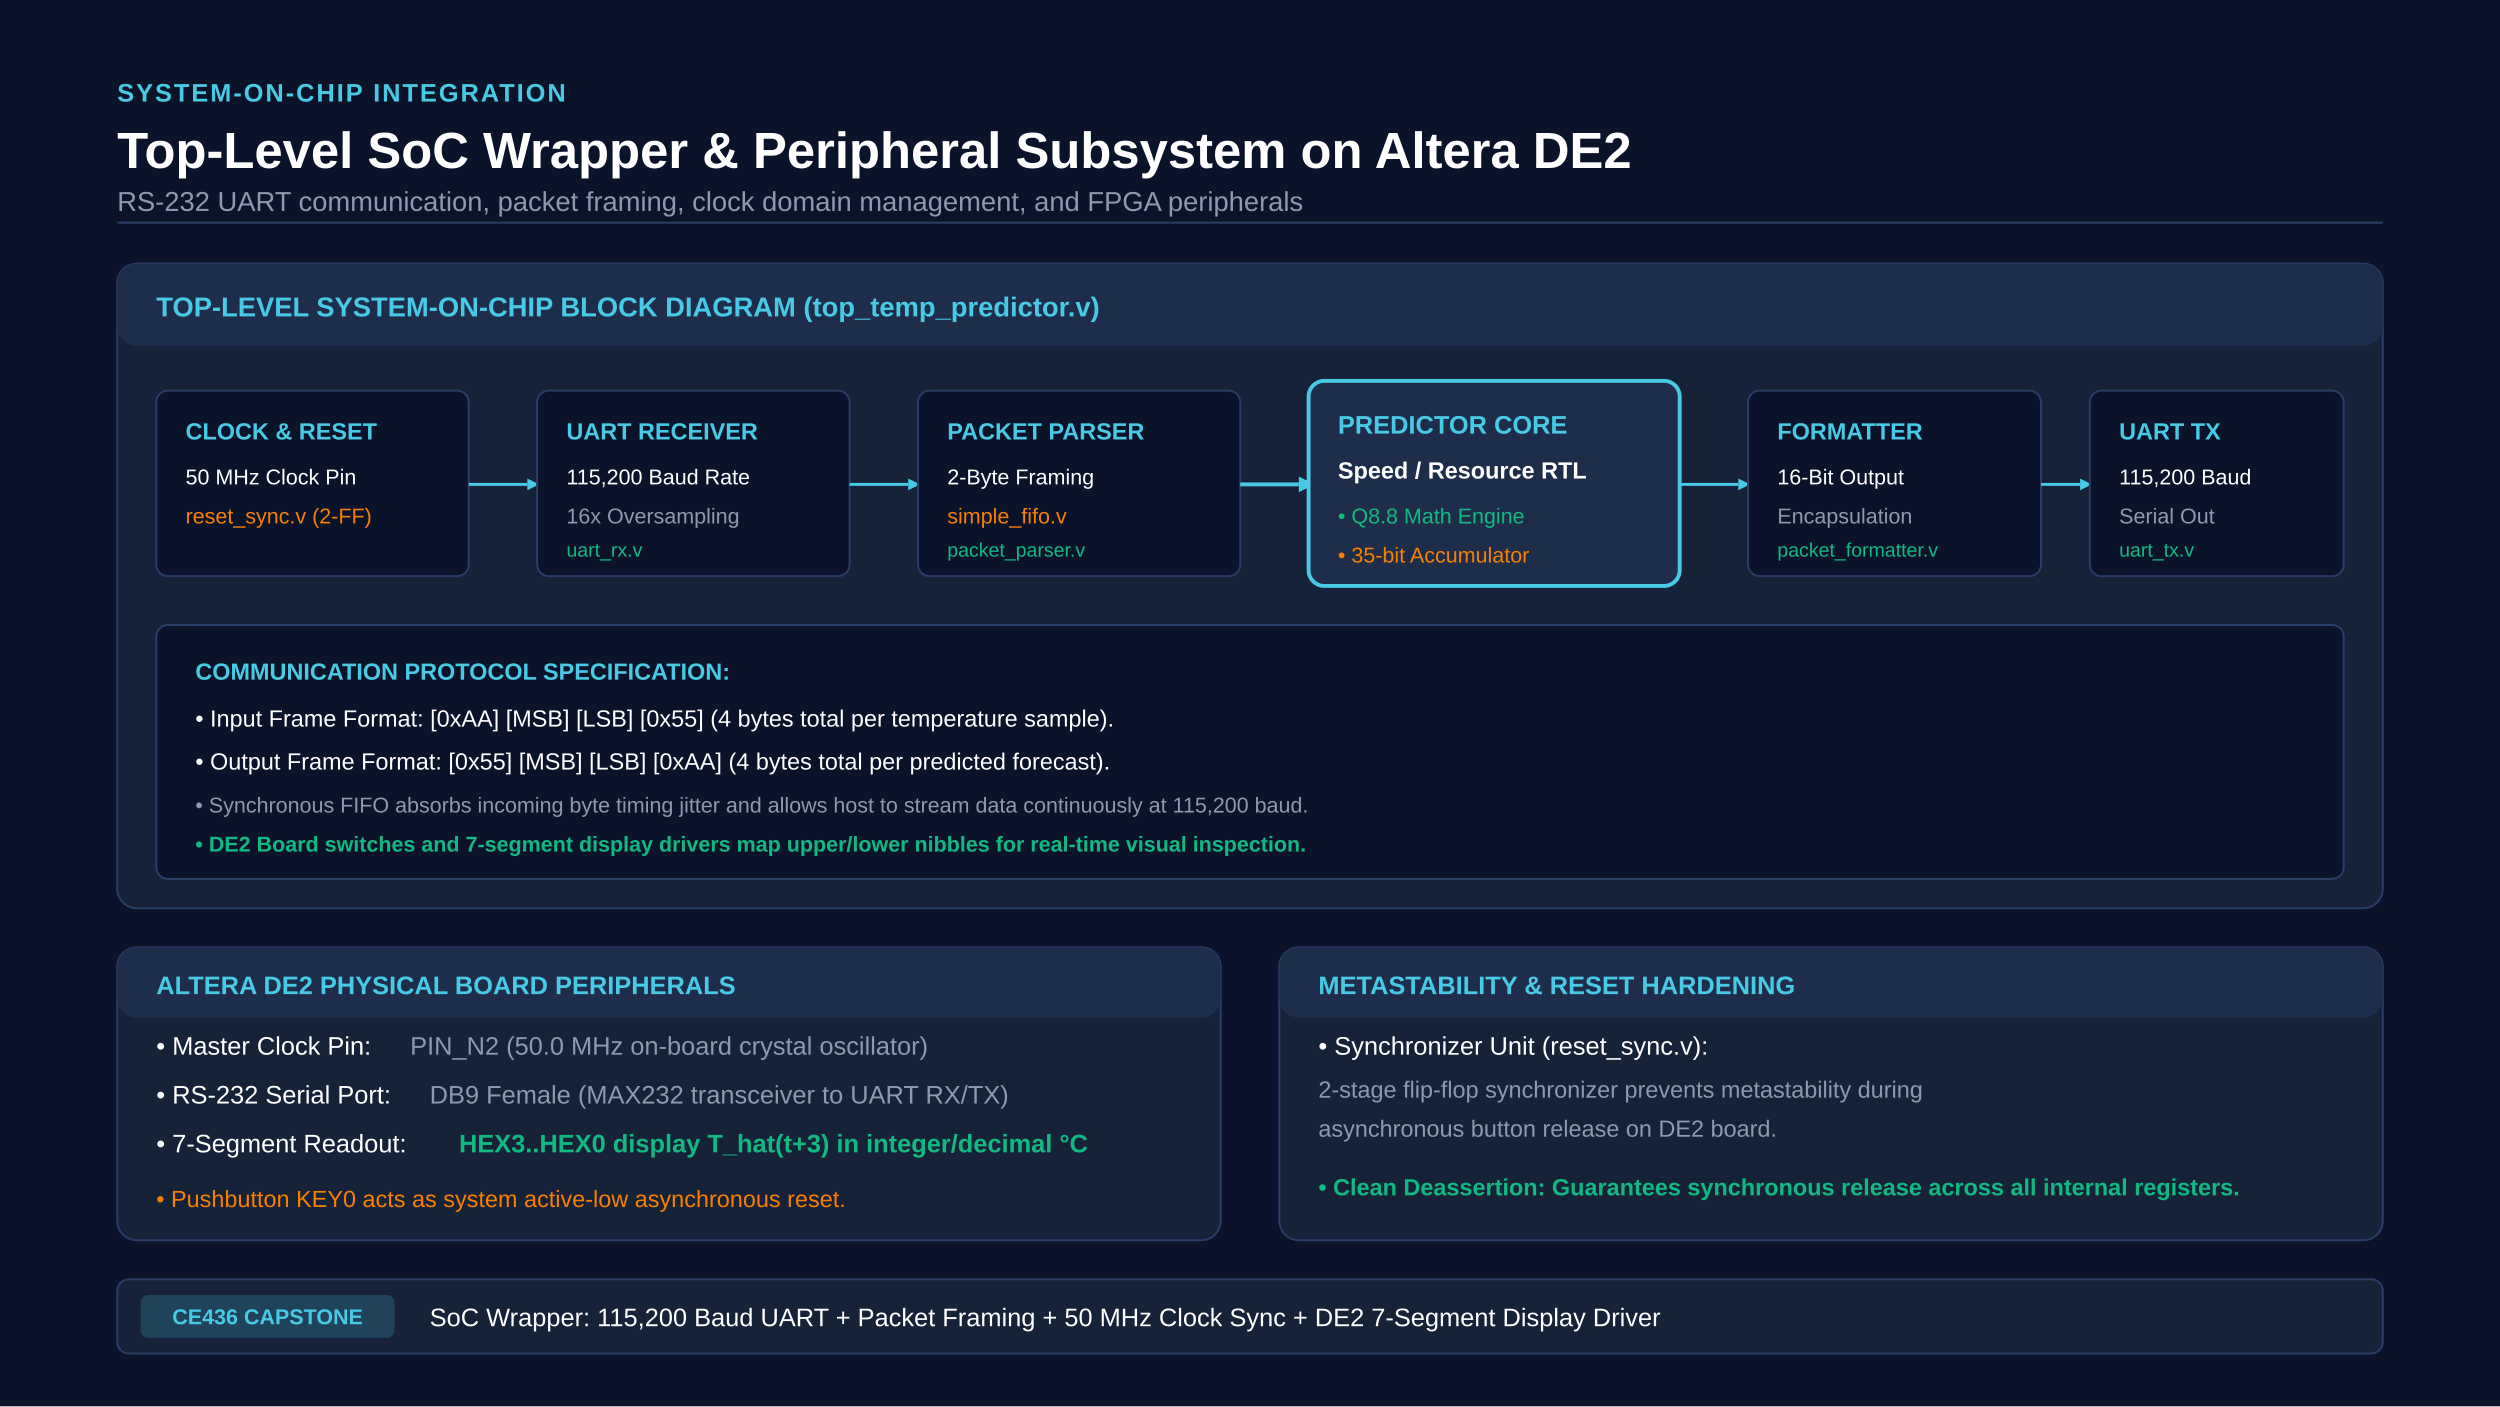
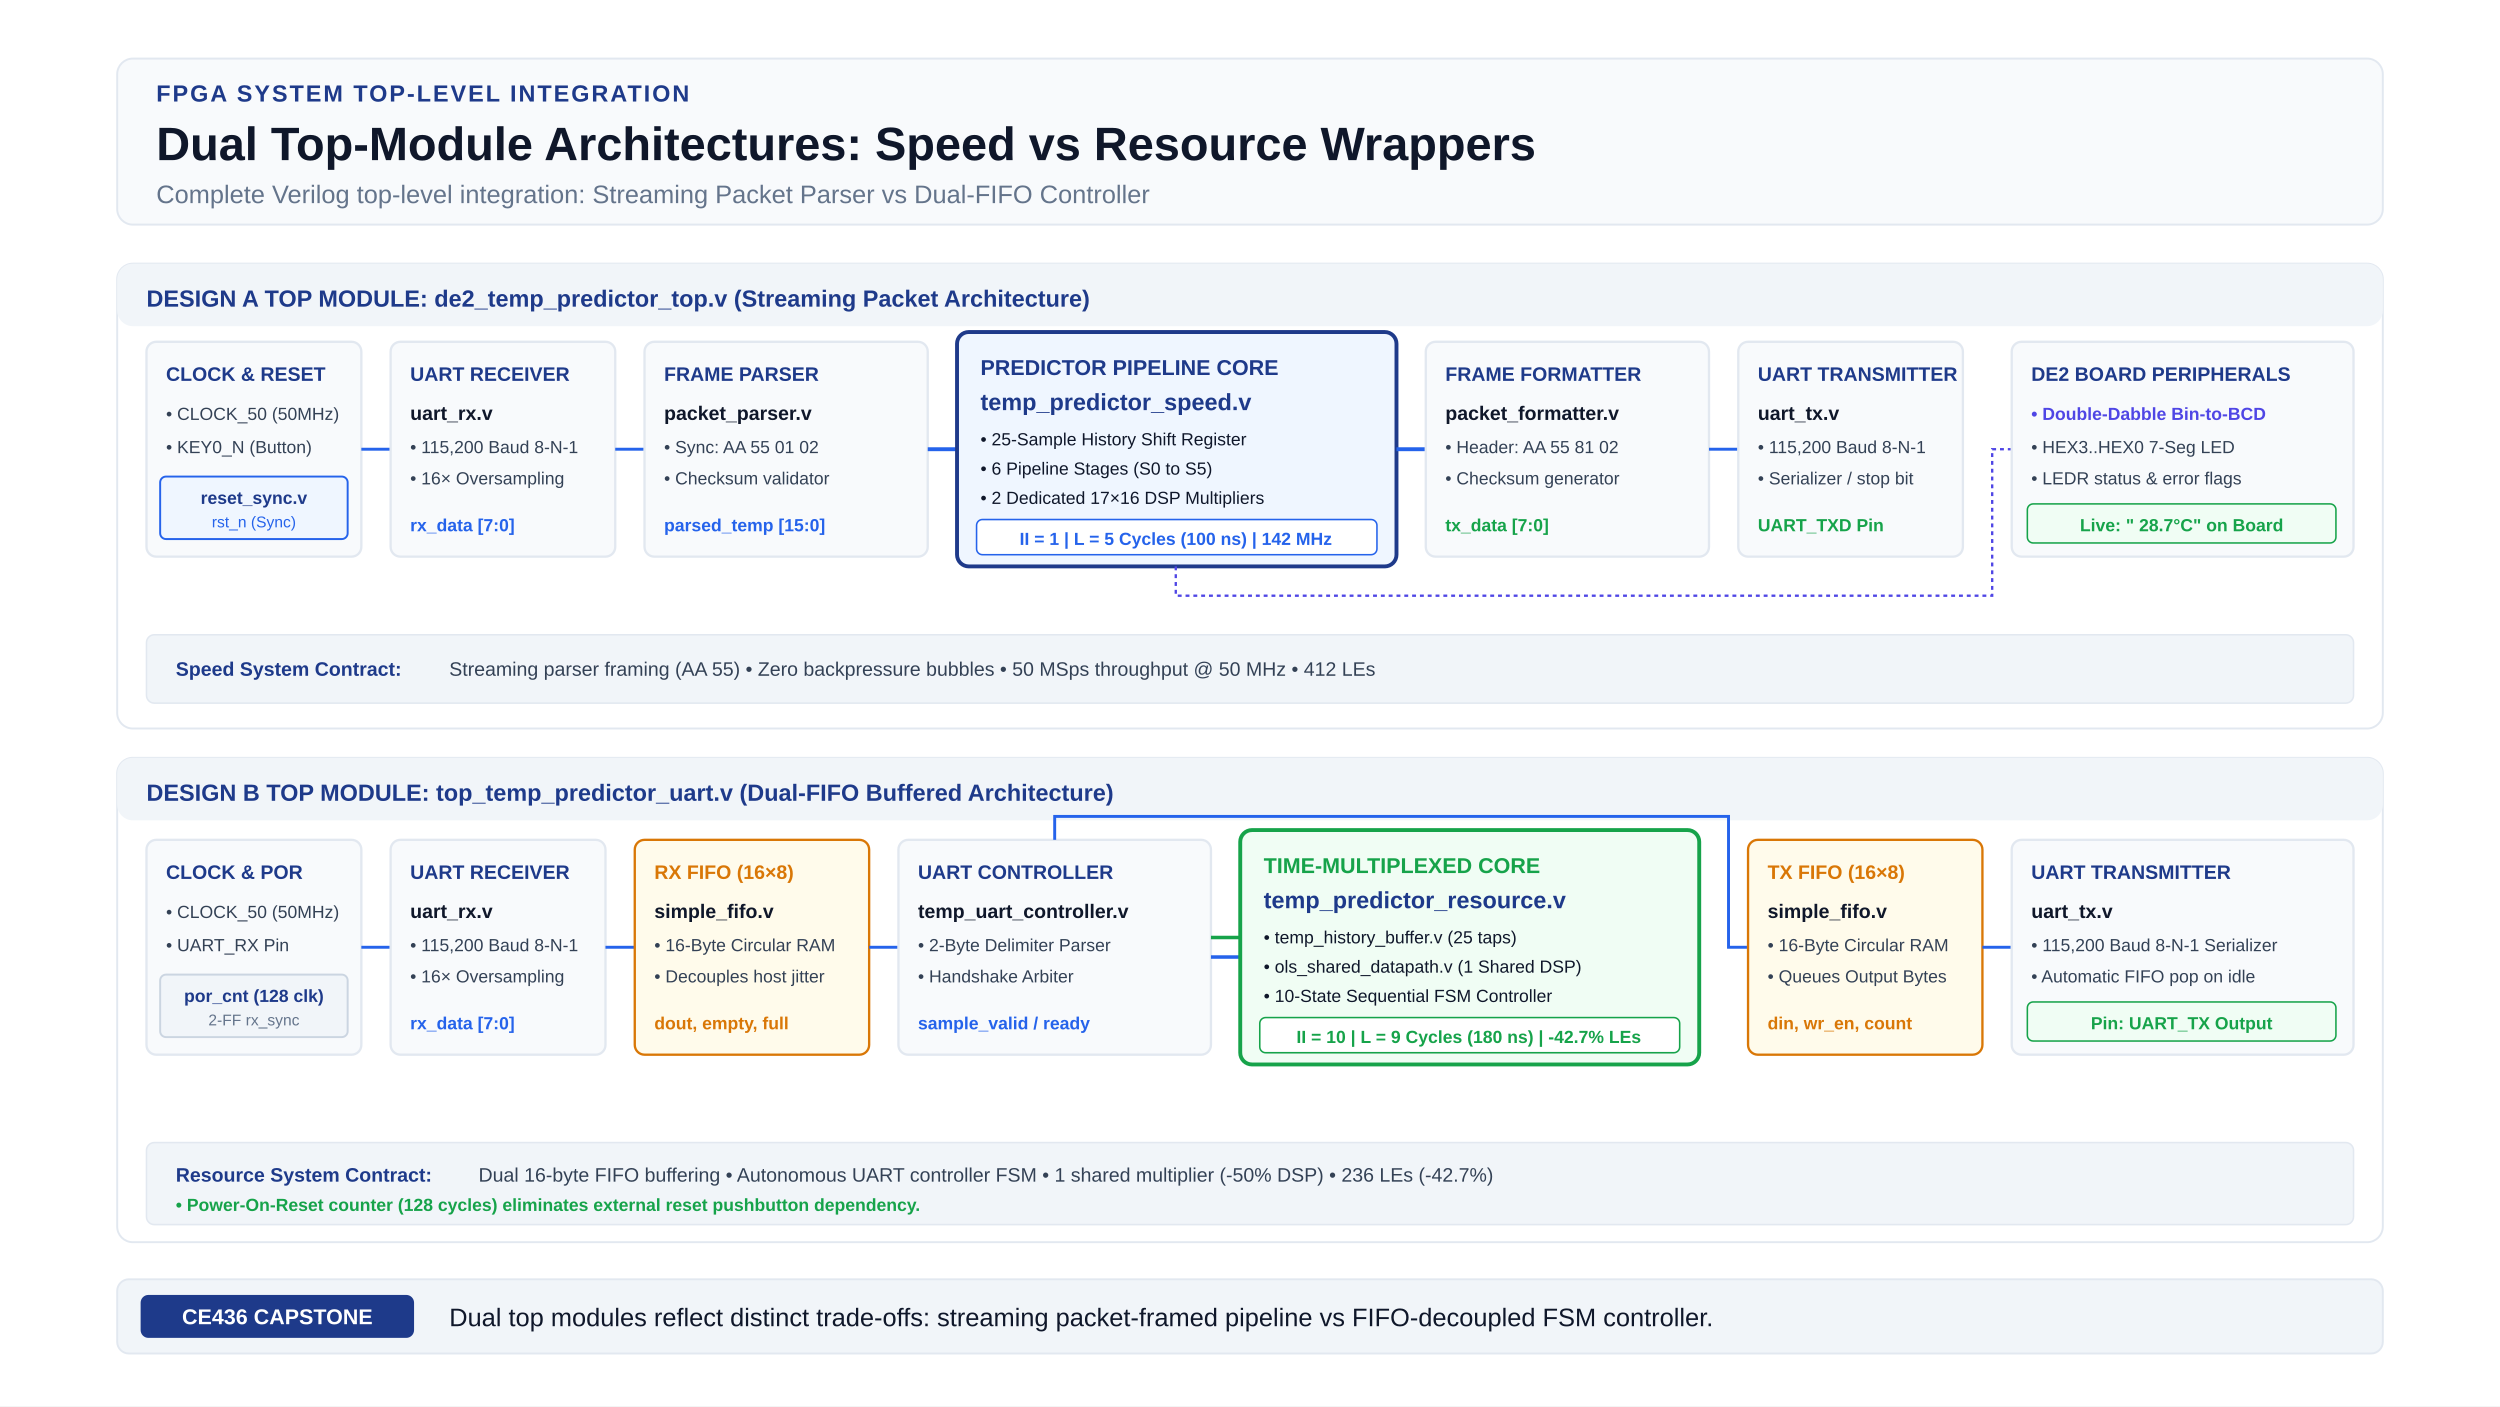
<svg xmlns="http://www.w3.org/2000/svg" width="1280" height="720" viewBox="0 0 1280 720" data-pptx-page-role="content" lang="en" font-family="Arial, Segoe UI, sans-serif">
-   <rect id="bg" data-pptx-role="background" x="0" y="0" width="1280" height="720" fill="#0B132B" />
+   <rect id="bg" data-pptx-role="background" x="0" y="0" width="1280" height="720" fill="#FFFFFF" />
  <g id="hdr_16" data-pptx-bounds="60 30 1160 85">
-     <text x="60" y="52" fill="#48CAE4" font-size="13" font-weight="bold" letter-spacing="1">SYSTEM-ON-CHIP INTEGRATION</text>
-     <text x="60" y="86" fill="#FFFFFF" font-size="26" font-weight="bold">Top-Level SoC Wrapper &amp; Peripheral Subsystem on Altera DE2</text>
-     <text x="60" y="108" fill="#8D99AE" font-size="14">RS-232 UART communication, packet framing, clock domain management, and FPGA peripherals</text>
-     <line x1="60" y1="114" x2="1220" y2="114" stroke="#2A3D66" stroke-width="1" />
+     <rect x="60" y="30" width="1160" height="85" fill="#F8FAFC" rx="8" stroke="#E2E8F0" stroke-width="1" />
+     <text x="80" y="52" fill="#1E3A8A" font-size="12" font-weight="bold" letter-spacing="1">FPGA SYSTEM TOP-LEVEL INTEGRATION</text>
+     <text x="80" y="82" fill="#0F172A" font-size="24" font-weight="bold">Dual Top-Module Architectures: Speed vs Resource Wrappers</text>
+     <text x="80" y="104" fill="#64748B" font-size="13">Complete Verilog top-level integration: Streaming Packet Parser vs Dual-FIFO Controller</text>
  </g>
-   <g id="soc_diagram" data-pptx-bounds="60 135 1160 330">
-     <rect x="60" y="135" width="1160" height="330" rx="10" fill="#162238" stroke="#2A3D66" stroke-width="1" />
-     <rect x="60" y="135" width="1160" height="42" rx="10" fill="#1E2D4A" />
-     <text x="80" y="162" fill="#48CAE4" font-size="14" font-weight="bold">TOP-LEVEL SYSTEM-ON-CHIP BLOCK DIAGRAM (top_temp_predictor.v)</text>
-     <rect x="80" y="200" width="160" height="95" rx="6" fill="#0B132B" stroke="#2A3D66" stroke-width="1" />
-     <text x="95" y="225" fill="#48CAE4" font-size="12" font-weight="bold">CLOCK &amp; RESET</text>
-     <text x="95" y="248" fill="#FFFFFF" font-size="11">50 MHz Clock Pin</text>
-     <text x="95" y="268" fill="#F77F00" font-size="11">reset_sync.v (2-FF)</text>
-     <line x1="240" y1="248" x2="270" y2="248" stroke="#48CAE4" stroke-width="1.5" />
-     <polygon points="270,245 276,248 270,251" fill="#48CAE4" />
-     <rect x="275" y="200" width="160" height="95" rx="6" fill="#0B132B" stroke="#2A3D66" stroke-width="1" />
-     <text x="290" y="225" fill="#48CAE4" font-size="12" font-weight="bold">UART RECEIVER</text>
-     <text x="290" y="248" fill="#FFFFFF" font-size="11">115,200 Baud Rate</text>
-     <text x="290" y="268" fill="#8D99AE" font-size="11">16x Oversampling</text>
-     <text x="290" y="285" fill="#10B981" font-size="10">uart_rx.v</text>
-     <line x1="435" y1="248" x2="465" y2="248" stroke="#48CAE4" stroke-width="1.5" />
-     <polygon points="465,245 471,248 465,251" fill="#48CAE4" />
-     <rect x="470" y="200" width="165" height="95" rx="6" fill="#0B132B" stroke="#2A3D66" stroke-width="1" />
-     <text x="485" y="225" fill="#48CAE4" font-size="12" font-weight="bold">PACKET PARSER</text>
-     <text x="485" y="248" fill="#FFFFFF" font-size="11">2-Byte Framing</text>
-     <text x="485" y="268" fill="#F77F00" font-size="11">simple_fifo.v</text>
-     <text x="485" y="285" fill="#10B981" font-size="10">packet_parser.v</text>
-     <line x1="635" y1="248" x2="665" y2="248" stroke="#48CAE4" stroke-width="2" />
-     <polygon points="665,244 673,248 665,252" fill="#48CAE4" />
-     <rect x="670" y="195" width="190" height="105" rx="8" fill="#1E2D4A" stroke="#48CAE4" stroke-width="2" />
-     <text x="685" y="222" fill="#48CAE4" font-size="13" font-weight="bold">PREDICTOR CORE</text>
-     <text x="685" y="245" fill="#FFFFFF" font-size="12" font-weight="bold">Speed / Resource RTL</text>
-     <text x="685" y="268" fill="#10B981" font-size="11">• Q8.8 Math Engine</text>
-     <text x="685" y="288" fill="#F77F00" font-size="11">• 35-bit Accumulator</text>
-     <line x1="860" y1="248" x2="890" y2="248" stroke="#48CAE4" stroke-width="1.5" />
-     <polygon points="890,245 896,248 890,251" fill="#48CAE4" />
-     <rect x="895" y="200" width="150" height="95" rx="6" fill="#0B132B" stroke="#2A3D66" stroke-width="1" />
-     <text x="910" y="225" fill="#48CAE4" font-size="12" font-weight="bold">FORMATTER</text>
-     <text x="910" y="248" fill="#FFFFFF" font-size="11">16-Bit Output</text>
-     <text x="910" y="268" fill="#8D99AE" font-size="11">Encapsulation</text>
-     <text x="910" y="285" fill="#10B981" font-size="10">packet_formatter.v</text>
-     <line x1="1045" y1="248" x2="1065" y2="248" stroke="#48CAE4" stroke-width="1.5" />
-     <polygon points="1065,245 1071,248 1065,251" fill="#48CAE4" />
-     <rect x="1070" y="200" width="130" height="95" rx="6" fill="#0B132B" stroke="#2A3D66" stroke-width="1" />
-     <text x="1085" y="225" fill="#48CAE4" font-size="12" font-weight="bold">UART TX</text>
-     <text x="1085" y="248" fill="#FFFFFF" font-size="11">115,200 Baud</text>
-     <text x="1085" y="268" fill="#8D99AE" font-size="11">Serial Out</text>
-     <text x="1085" y="285" fill="#10B981" font-size="10">uart_tx.v</text>
-     <rect x="80" y="320" width="1120" height="130" rx="6" fill="#0B132B" stroke="#2A3D66" stroke-width="1" />
-     <text x="100" y="348" fill="#48CAE4" font-size="12" font-weight="bold">COMMUNICATION PROTOCOL SPECIFICATION:</text>
-     <text x="100" y="372" fill="#FFFFFF" font-size="12">• Input Frame Format: [0xAA] [MSB] [LSB] [0x55] (4 bytes total per temperature sample).</text>
-     <text x="100" y="394" fill="#FFFFFF" font-size="12">• Output Frame Format: [0x55] [MSB] [LSB] [0xAA] (4 bytes total per predicted forecast).</text>
-     <text x="100" y="416" fill="#8D99AE" font-size="11">• Synchronous FIFO absorbs incoming byte timing jitter and allows host to stream data continuously at 115,200 baud.</text>
-     <text x="100" y="436" fill="#10B981" font-size="11" font-weight="bold">• DE2 Board switches and 7-segment display drivers map upper/lower nibbles for real-time visual inspection.</text>
+   <g id="top_speed_wrapper" data-pptx-bounds="60 135 1160 238">
+     <rect x="60" y="135" width="1160" height="238" rx="8" fill="#FFFFFF" stroke="#E2E8F0" stroke-width="1" />
+     <rect x="60" y="135" width="1160" height="32" rx="8" fill="#F1F5F9" />
+     <text x="75" y="157" fill="#1E3A8A" font-size="12" font-weight="bold">DESIGN A TOP MODULE: de2_temp_predictor_top.v (Streaming Packet Architecture)</text>
+     <rect x="75" y="175" width="110" height="110" rx="5" fill="#F8FAFC" stroke="#E2E8F0" stroke-width="1.2" />
+     <text x="85" y="195" fill="#1E3A8A" font-size="10" font-weight="bold">CLOCK &amp; RESET</text>
+     <text x="85" y="215" fill="#334155" font-size="9">• CLOCK_50 (50MHz)</text>
+     <text x="85" y="232" fill="#334155" font-size="9">• KEY0_N (Button)</text>
+     <rect x="82" y="244" width="96" height="32" rx="3" fill="#EFF6FF" stroke="#2563EB" stroke-width="1" />
+     <text x="130" y="258" fill="#1E3A8A" font-size="9" font-weight="bold" text-anchor="middle">reset_sync.v</text>
+     <text x="130" y="270" fill="#2563EB" font-size="8" text-anchor="middle">rst_n (Sync)</text>
+     <line x1="185" y1="230" x2="200" y2="230" stroke="#2563EB" stroke-width="1.5" />
+     <rect x="200" y="175" width="115" height="110" rx="5" fill="#F8FAFC" stroke="#E2E8F0" stroke-width="1.2" />
+     <text x="210" y="195" fill="#1E3A8A" font-size="10" font-weight="bold">UART RECEIVER</text>
+     <text x="210" y="215" fill="#0F172A" font-size="10" font-weight="bold">uart_rx.v</text>
+     <text x="210" y="232" fill="#334155" font-size="9">• 115,200 Baud 8-N-1</text>
+     <text x="210" y="248" fill="#334155" font-size="9">• 16× Oversampling</text>
+     <text x="210" y="272" fill="#2563EB" font-size="9" font-weight="bold">rx_data [7:0]</text>
+     <line x1="315" y1="230" x2="330" y2="230" stroke="#2563EB" stroke-width="1.5" />
+     <rect x="330" y="175" width="145" height="110" rx="5" fill="#F8FAFC" stroke="#E2E8F0" stroke-width="1.2" />
+     <text x="340" y="195" fill="#1E3A8A" font-size="10" font-weight="bold">FRAME PARSER</text>
+     <text x="340" y="215" fill="#0F172A" font-size="10" font-weight="bold">packet_parser.v</text>
+     <text x="340" y="232" fill="#334155" font-size="9">• Sync: AA 55 01 02</text>
+     <text x="340" y="248" fill="#334155" font-size="9">• Checksum validator</text>
+     <text x="340" y="272" fill="#2563EB" font-size="9" font-weight="bold">parsed_temp [15:0]</text>
+     <line x1="475" y1="230" x2="490" y2="230" stroke="#2563EB" stroke-width="2" />
+     <rect x="490" y="170" width="225" height="120" rx="6" fill="#EFF6FF" stroke="#1E3A8A" stroke-width="2" />
+     <text x="502" y="192" fill="#1E3A8A" font-size="11" font-weight="bold">PREDICTOR PIPELINE CORE</text>
+     <text x="502" y="210" fill="#1E3A8A" font-size="12" font-weight="bold">temp_predictor_speed.v</text>
+     <text x="502" y="228" fill="#0F172A" font-size="9">• 25-Sample History Shift Register</text>
+     <text x="502" y="243" fill="#0F172A" font-size="9">• 6 Pipeline Stages (S0 to S5)</text>
+     <text x="502" y="258" fill="#0F172A" font-size="9">• 2 Dedicated 17×16 DSP Multipliers</text>
+     <rect x="500" y="266" width="205" height="18" rx="3" fill="#FFFFFF" stroke="#2563EB" stroke-width="0.8" />
+     <text x="602" y="279" fill="#2563EB" font-size="9" font-weight="bold" text-anchor="middle">II = 1 | L = 5 Cycles (100 ns) | 142 MHz</text>
+     <line x1="715" y1="230" x2="730" y2="230" stroke="#2563EB" stroke-width="2" />
+     <rect x="730" y="175" width="145" height="110" rx="5" fill="#F8FAFC" stroke="#E2E8F0" stroke-width="1.2" />
+     <text x="740" y="195" fill="#1E3A8A" font-size="10" font-weight="bold">FRAME FORMATTER</text>
+     <text x="740" y="215" fill="#0F172A" font-size="10" font-weight="bold">packet_formatter.v</text>
+     <text x="740" y="232" fill="#334155" font-size="9">• Header: AA 55 81 02</text>
+     <text x="740" y="248" fill="#334155" font-size="9">• Checksum generator</text>
+     <text x="740" y="272" fill="#16A34A" font-size="9" font-weight="bold">tx_data [7:0]</text>
+     <line x1="875" y1="230" x2="890" y2="230" stroke="#2563EB" stroke-width="1.5" />
+     <rect x="890" y="175" width="115" height="110" rx="5" fill="#F8FAFC" stroke="#E2E8F0" stroke-width="1.2" />
+     <text x="900" y="195" fill="#1E3A8A" font-size="10" font-weight="bold">UART TRANSMITTER</text>
+     <text x="900" y="215" fill="#0F172A" font-size="10" font-weight="bold">uart_tx.v</text>
+     <text x="900" y="232" fill="#334155" font-size="9">• 115,200 Baud 8-N-1</text>
+     <text x="900" y="248" fill="#334155" font-size="9">• Serializer / stop bit</text>
+     <text x="900" y="272" fill="#16A34A" font-size="9" font-weight="bold">UART_TXD Pin</text>
+     <path d="M 602,290 L 602,305 L 1020,305 L 1020,230 L 1030,230" fill="none" stroke="#4F46E5" stroke-width="1.2" stroke-dasharray="2 2" />
+     <rect x="1030" y="175" width="175" height="110" rx="5" fill="#F8FAFC" stroke="#E2E8F0" stroke-width="1.2" />
+     <text x="1040" y="195" fill="#1E3A8A" font-size="10" font-weight="bold">DE2 BOARD PERIPHERALS</text>
+     <text x="1040" y="215" fill="#4F46E5" font-size="9" font-weight="bold">• Double-Dabble Bin-to-BCD</text>
+     <text x="1040" y="232" fill="#334155" font-size="9">• HEX3..HEX0 7-Seg LED</text>
+     <text x="1040" y="248" fill="#334155" font-size="9">• LEDR status &amp; error flags</text>
+     <rect x="1038" y="258" width="158" height="20" rx="3" fill="#F0FDF4" stroke="#16A34A" stroke-width="0.8" />
+     <text x="1117" y="272" fill="#16A34A" font-size="9" font-weight="bold" text-anchor="middle">Live: " 28.7°C" on Board</text>
+     <rect x="75" y="325" width="1130" height="35" rx="4" fill="#F1F5F9" stroke="#E2E8F0" stroke-width="0.8" />
+     <text x="90" y="346" fill="#1E3A8A" font-size="10" font-weight="bold">Speed System Contract:</text>
+     <text x="230" y="346" fill="#334155" font-size="10">Streaming parser framing (AA 55) • Zero backpressure bubbles • 50 MSps throughput @ 50 MHz • 412 LEs</text>
  </g>
-   <g id="card_board_hw" data-pptx-bounds="60 485 565 150">
-     <rect x="60" y="485" width="565" height="150" rx="10" fill="#162238" stroke="#2A3D66" stroke-width="1" />
-     <rect x="60" y="485" width="565" height="36" rx="10" fill="#1E2D4A" />
-     <text x="80" y="509" fill="#48CAE4" font-size="13" font-weight="bold">ALTERA DE2 PHYSICAL BOARD PERIPHERALS</text>
-     <text x="80" y="540" fill="#FFFFFF" font-size="13">• Master Clock Pin:</text>
-     <text x="210" y="540" fill="#8D99AE" font-size="13">PIN_N2 (50.0 MHz on-board crystal oscillator)</text>
-     <text x="80" y="565" fill="#FFFFFF" font-size="13">• RS-232 Serial Port:</text>
-     <text x="220" y="565" fill="#8D99AE" font-size="13">DB9 Female (MAX232 transceiver to UART RX/TX)</text>
-     <text x="80" y="590" fill="#FFFFFF" font-size="13">• 7-Segment Readout:</text>
-     <text x="235" y="590" fill="#10B981" font-size="13" font-weight="bold">HEX3..HEX0 display T_hat(t+3) in integer/decimal °C</text>
-     <text x="80" y="618" fill="#F77F00" font-size="12">• Pushbutton KEY0 acts as system active-low asynchronous reset.</text>
-   </g>
-   <g id="card_clk_rst" data-pptx-bounds="655 485 565 150">
-     <rect x="655" y="485" width="565" height="150" rx="10" fill="#162238" stroke="#2A3D66" stroke-width="1" />
-     <rect x="655" y="485" width="565" height="36" rx="10" fill="#1E2D4A" />
-     <text x="675" y="509" fill="#48CAE4" font-size="13" font-weight="bold">METASTABILITY &amp; RESET HARDENING</text>
-     <text x="675" y="540" fill="#FFFFFF" font-size="13">• Synchronizer Unit (reset_sync.v):</text>
-     <text x="675" y="562" fill="#8D99AE" font-size="12">  2-stage flip-flop synchronizer prevents metastability during</text>
-     <text x="675" y="582" fill="#8D99AE" font-size="12">  asynchronous button release on DE2 board.</text>
-     <text x="675" y="612" fill="#10B981" font-size="12" font-weight="bold">• Clean Deassertion: Guarantees synchronous release across all internal registers.</text>
+   <g id="top_resource_wrapper" data-pptx-bounds="60 388 1160 248">
+     <rect x="60" y="388" width="1160" height="248" rx="8" fill="#FFFFFF" stroke="#E2E8F0" stroke-width="1" />
+     <rect x="60" y="388" width="1160" height="32" rx="8" fill="#F1F5F9" />
+     <text x="75" y="410" fill="#1E3A8A" font-size="12" font-weight="bold">DESIGN B TOP MODULE: top_temp_predictor_uart.v (Dual-FIFO Buffered Architecture)</text>
+     <rect x="75" y="430" width="110" height="110" rx="5" fill="#F8FAFC" stroke="#E2E8F0" stroke-width="1.2" />
+     <text x="85" y="450" fill="#1E3A8A" font-size="10" font-weight="bold">CLOCK &amp; POR</text>
+     <text x="85" y="470" fill="#334155" font-size="9">• CLOCK_50 (50MHz)</text>
+     <text x="85" y="487" fill="#334155" font-size="9">• UART_RX Pin</text>
+     <rect x="82" y="499" width="96" height="32" rx="3" fill="#F1F5F9" stroke="#CBD5E1" stroke-width="1" />
+     <text x="130" y="513" fill="#1E3A8A" font-size="9" font-weight="bold" text-anchor="middle">por_cnt (128 clk)</text>
+     <text x="130" y="525" fill="#64748B" font-size="8" text-anchor="middle">2-FF rx_sync</text>
+     <line x1="185" y1="485" x2="200" y2="485" stroke="#2563EB" stroke-width="1.5" />
+     <rect x="200" y="430" width="110" height="110" rx="5" fill="#F8FAFC" stroke="#E2E8F0" stroke-width="1.2" />
+     <text x="210" y="450" fill="#1E3A8A" font-size="10" font-weight="bold">UART RECEIVER</text>
+     <text x="210" y="470" fill="#0F172A" font-size="10" font-weight="bold">uart_rx.v</text>
+     <text x="210" y="487" fill="#334155" font-size="9">• 115,200 Baud 8-N-1</text>
+     <text x="210" y="503" fill="#334155" font-size="9">• 16× Oversampling</text>
+     <text x="210" y="527" fill="#2563EB" font-size="9" font-weight="bold">rx_data [7:0]</text>
+     <line x1="310" y1="485" x2="325" y2="485" stroke="#2563EB" stroke-width="1.5" />
+     <rect x="325" y="430" width="120" height="110" rx="5" fill="#FFFBEB" stroke="#D97706" stroke-width="1.2" />
+     <text x="335" y="450" fill="#D97706" font-size="10" font-weight="bold">RX FIFO (16×8)</text>
+     <text x="335" y="470" fill="#0F172A" font-size="10" font-weight="bold">simple_fifo.v</text>
+     <text x="335" y="487" fill="#334155" font-size="9">• 16-Byte Circular RAM</text>
+     <text x="335" y="503" fill="#334155" font-size="9">• Decouples host jitter</text>
+     <text x="335" y="527" fill="#D97706" font-size="9" font-weight="bold">dout, empty, full</text>
+     <line x1="445" y1="485" x2="460" y2="485" stroke="#2563EB" stroke-width="1.5" />
+     <rect x="460" y="430" width="160" height="110" rx="5" fill="#F8FAFC" stroke="#E2E8F0" stroke-width="1.2" />
+     <text x="470" y="450" fill="#1E3A8A" font-size="10" font-weight="bold">UART CONTROLLER</text>
+     <text x="470" y="470" fill="#0F172A" font-size="10" font-weight="bold">temp_uart_controller.v</text>
+     <text x="470" y="487" fill="#334155" font-size="9">• 2-Byte Delimiter Parser</text>
+     <text x="470" y="503" fill="#334155" font-size="9">• Handshake Arbiter</text>
+     <text x="470" y="527" fill="#2563EB" font-size="9" font-weight="bold">sample_valid / ready</text>
+     <line x1="620" y1="480" x2="635" y2="480" stroke="#16A34A" stroke-width="1.8" />
+     <line x1="635" y1="490" x2="620" y2="490" stroke="#2563EB" stroke-width="1.8" />
+     <rect x="635" y="425" width="235" height="120" rx="6" fill="#F0FDF4" stroke="#16A34A" stroke-width="2" />
+     <text x="647" y="447" fill="#16A34A" font-size="11" font-weight="bold">TIME-MULTIPLEXED CORE</text>
+     <text x="647" y="465" fill="#1E3A8A" font-size="12" font-weight="bold">temp_predictor_resource.v</text>
+     <text x="647" y="483" fill="#0F172A" font-size="9">• temp_history_buffer.v (25 taps)</text>
+     <text x="647" y="498" fill="#0F172A" font-size="9">• ols_shared_datapath.v (1 Shared DSP)</text>
+     <text x="647" y="513" fill="#0F172A" font-size="9">• 10-State Sequential FSM Controller</text>
+     <rect x="645" y="521" width="215" height="18" rx="3" fill="#FFFFFF" stroke="#16A34A" stroke-width="0.8" />
+     <text x="752" y="534" fill="#16A34A" font-size="9" font-weight="bold" text-anchor="middle">II = 10 | L = 9 Cycles (180 ns) | -42.7% LEs</text>
+     <path d="M 540,430 L 540,418 L 885,418 L 885,485 L 895,485" fill="none" stroke="#2563EB" stroke-width="1.5" />
+     <rect x="895" y="430" width="120" height="110" rx="5" fill="#FFFBEB" stroke="#D97706" stroke-width="1.2" />
+     <text x="905" y="450" fill="#D97706" font-size="10" font-weight="bold">TX FIFO (16×8)</text>
+     <text x="905" y="470" fill="#0F172A" font-size="10" font-weight="bold">simple_fifo.v</text>
+     <text x="905" y="487" fill="#334155" font-size="9">• 16-Byte Circular RAM</text>
+     <text x="905" y="503" fill="#334155" font-size="9">• Queues Output Bytes</text>
+     <text x="905" y="527" fill="#D97706" font-size="9" font-weight="bold">din, wr_en, count</text>
+     <line x1="1015" y1="485" x2="1030" y2="485" stroke="#2563EB" stroke-width="1.5" />
+     <rect x="1030" y="430" width="175" height="110" rx="5" fill="#F8FAFC" stroke="#E2E8F0" stroke-width="1.2" />
+     <text x="1040" y="450" fill="#1E3A8A" font-size="10" font-weight="bold">UART TRANSMITTER</text>
+     <text x="1040" y="470" fill="#0F172A" font-size="10" font-weight="bold">uart_tx.v</text>
+     <text x="1040" y="487" fill="#334155" font-size="9">• 115,200 Baud 8-N-1 Serializer</text>
+     <text x="1040" y="503" fill="#334155" font-size="9">• Automatic FIFO pop on idle</text>
+     <rect x="1038" y="513" width="158" height="20" rx="3" fill="#F0FDF4" stroke="#16A34A" stroke-width="0.8" />
+     <text x="1117" y="527" fill="#16A34A" font-size="9" font-weight="bold" text-anchor="middle">Pin: UART_TX Output</text>
+     <rect x="75" y="585" width="1130" height="42" rx="4" fill="#F1F5F9" stroke="#E2E8F0" stroke-width="0.8" />
+     <text x="90" y="605" fill="#1E3A8A" font-size="10" font-weight="bold">Resource System Contract:</text>
+     <text x="245" y="605" fill="#334155" font-size="10">Dual 16-byte FIFO buffering • Autonomous UART controller FSM • 1 shared multiplier (-50% DSP) • 236 LEs (-42.7%)</text>
+     <text x="90" y="620" fill="#16A34A" font-size="9" font-weight="bold">• Power-On-Reset counter (128 cycles) eliminates external reset pushbutton dependency.</text>
  </g>
  <g id="ftr_16" data-pptx-bounds="60 655 1160 40">
-     <rect x="60" y="655" width="1160" height="38" rx="6" fill="#162238" stroke="#2A3D66" stroke-width="1" />
-     <rect x="72" y="663" width="130" height="22" rx="4" fill="#48CAE4" fill-opacity="0.2" />
-     <text x="137" y="678" fill="#48CAE4" font-size="11" font-weight="bold" text-anchor="middle">CE436 CAPSTONE</text>
-     <text x="220" y="679" fill="#FFFFFF" font-size="13">SoC Wrapper: 115,200 Baud UART + Packet Framing + 50 MHz Clock Sync + DE2 7-Segment Display Driver</text>
+     <rect x="60" y="655" width="1160" height="38" rx="6" fill="#F1F5F9" stroke="#E2E8F0" stroke-width="1" />
+     <rect x="72" y="663" width="140" height="22" rx="4" fill="#1E3A8A" />
+     <text x="142" y="678" fill="#FFFFFF" font-size="11" font-weight="bold" text-anchor="middle">CE436 CAPSTONE</text>
+     <text x="230" y="679" fill="#0F172A" font-size="13" font-weight="500">Dual top modules reflect distinct trade-offs: streaming packet-framed pipeline vs FIFO-decoupled FSM controller.</text>
  </g>
</svg>
